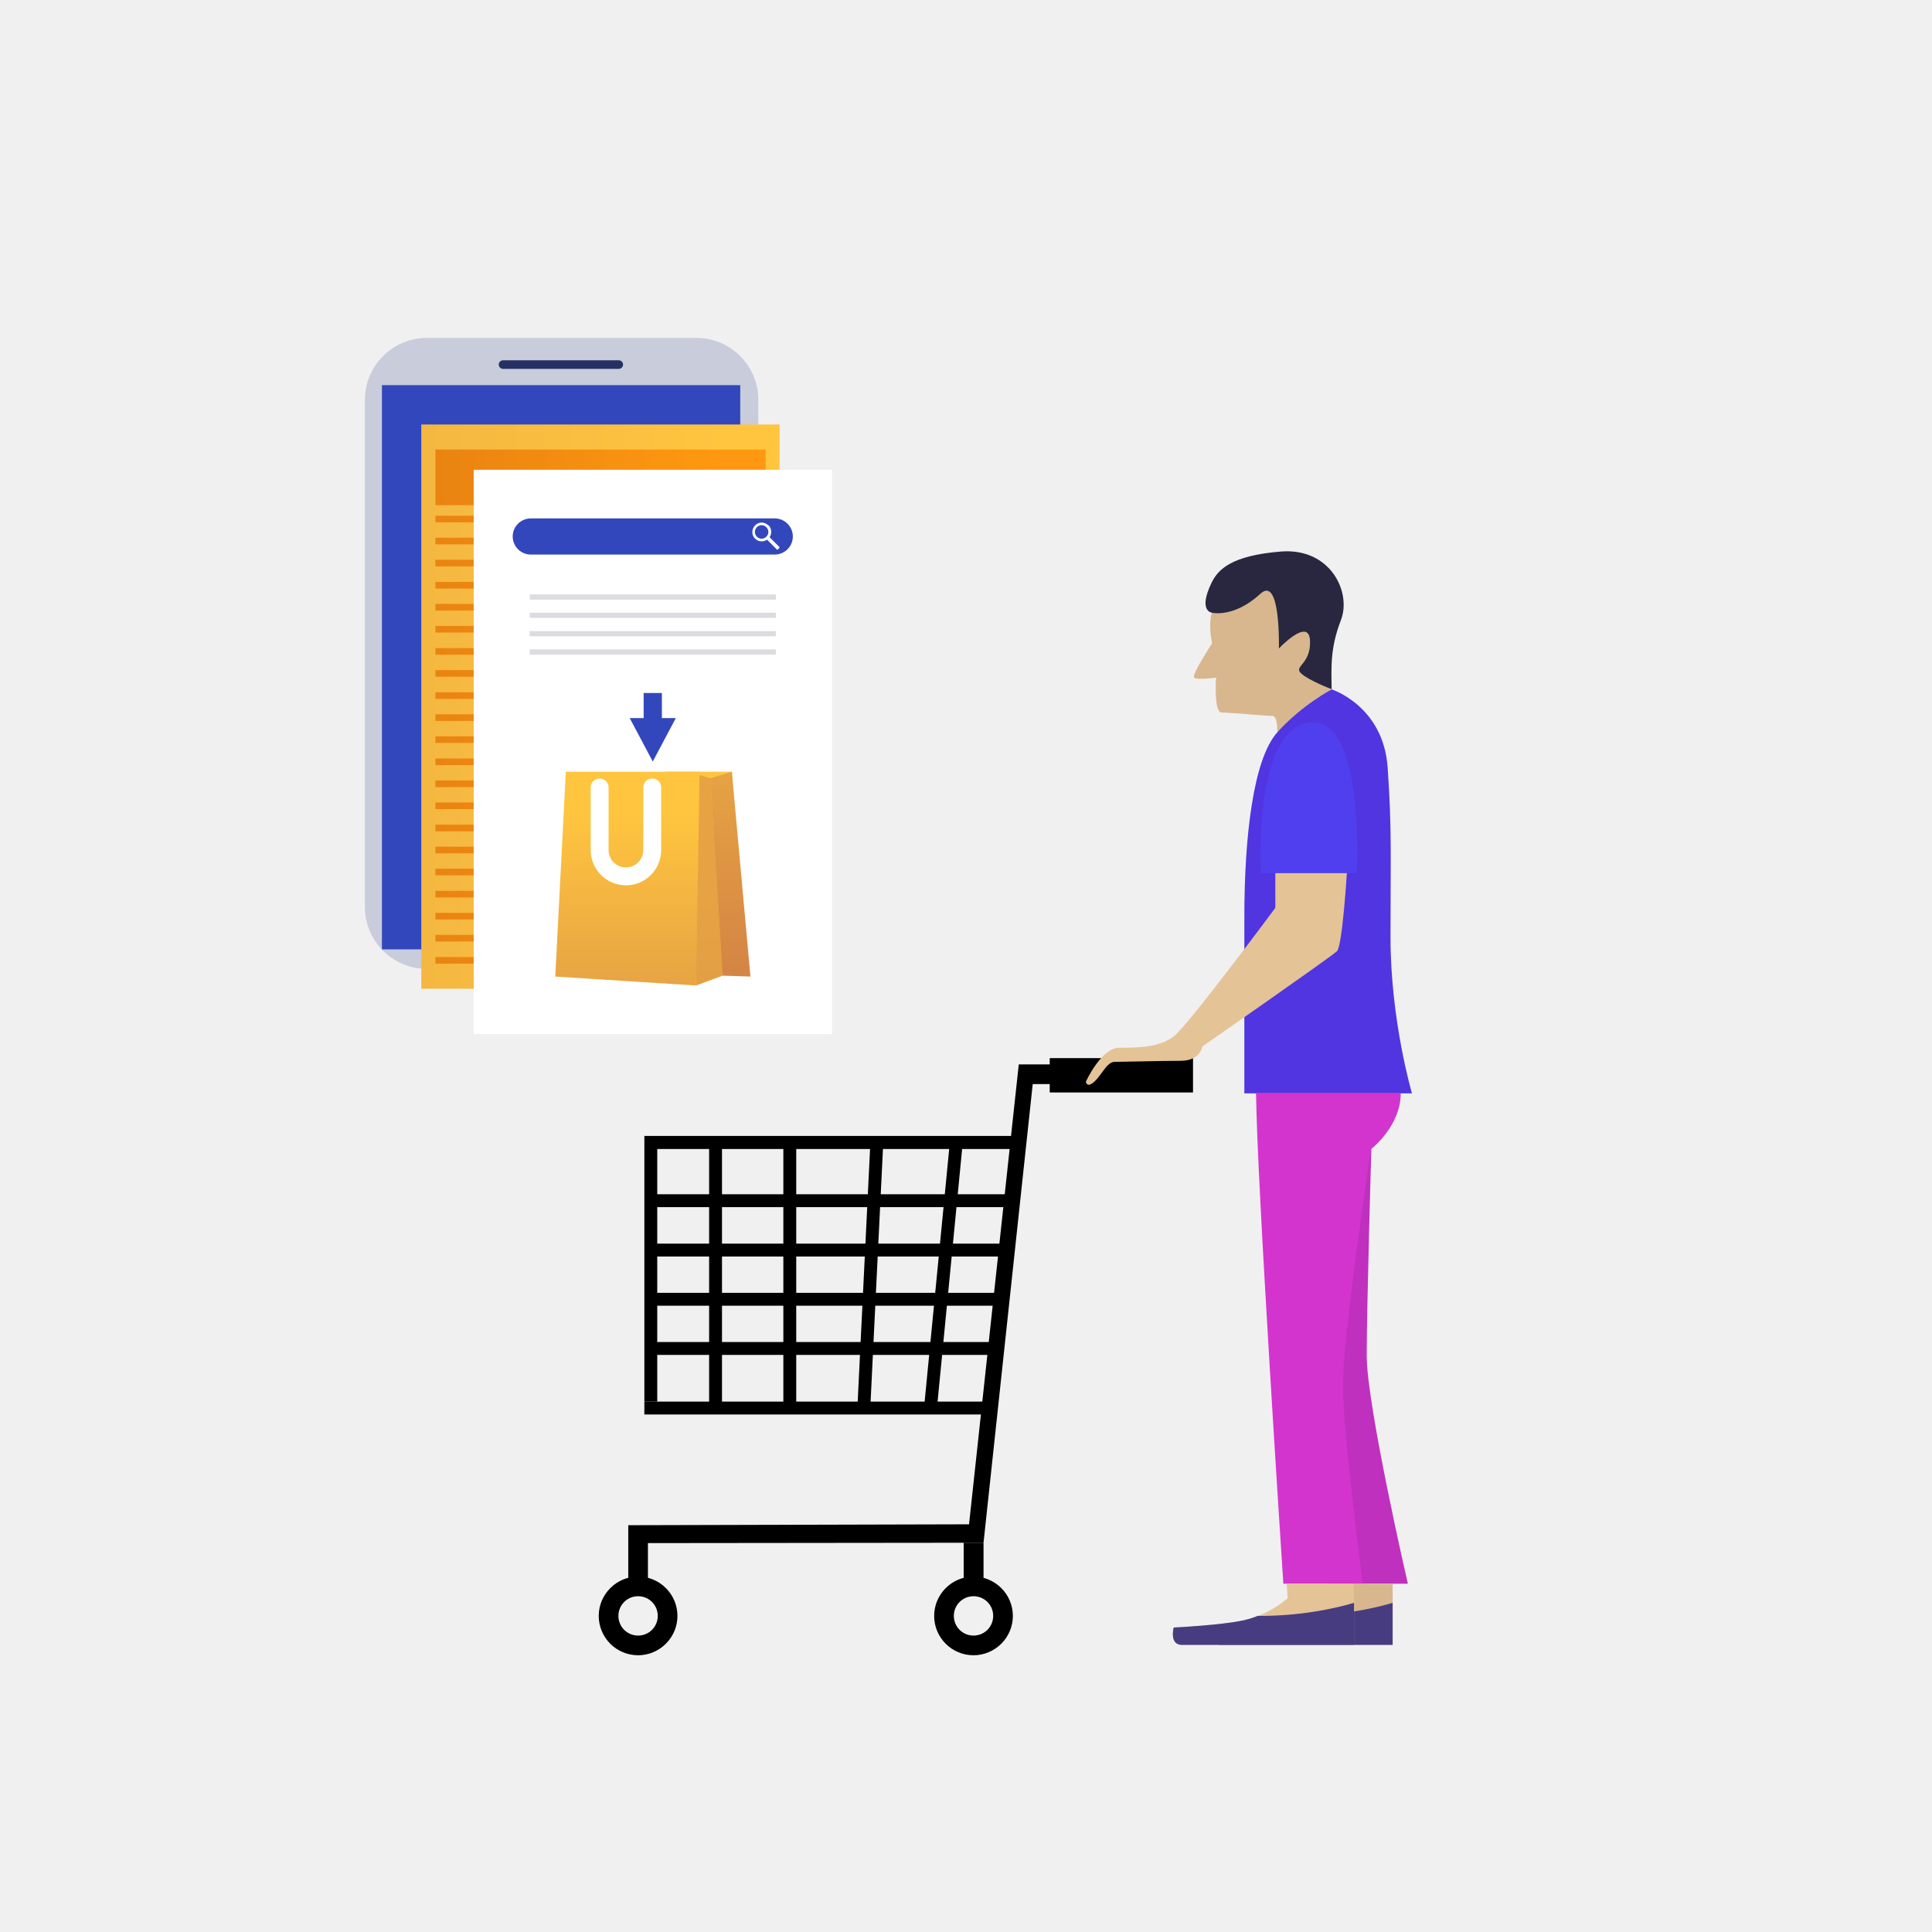
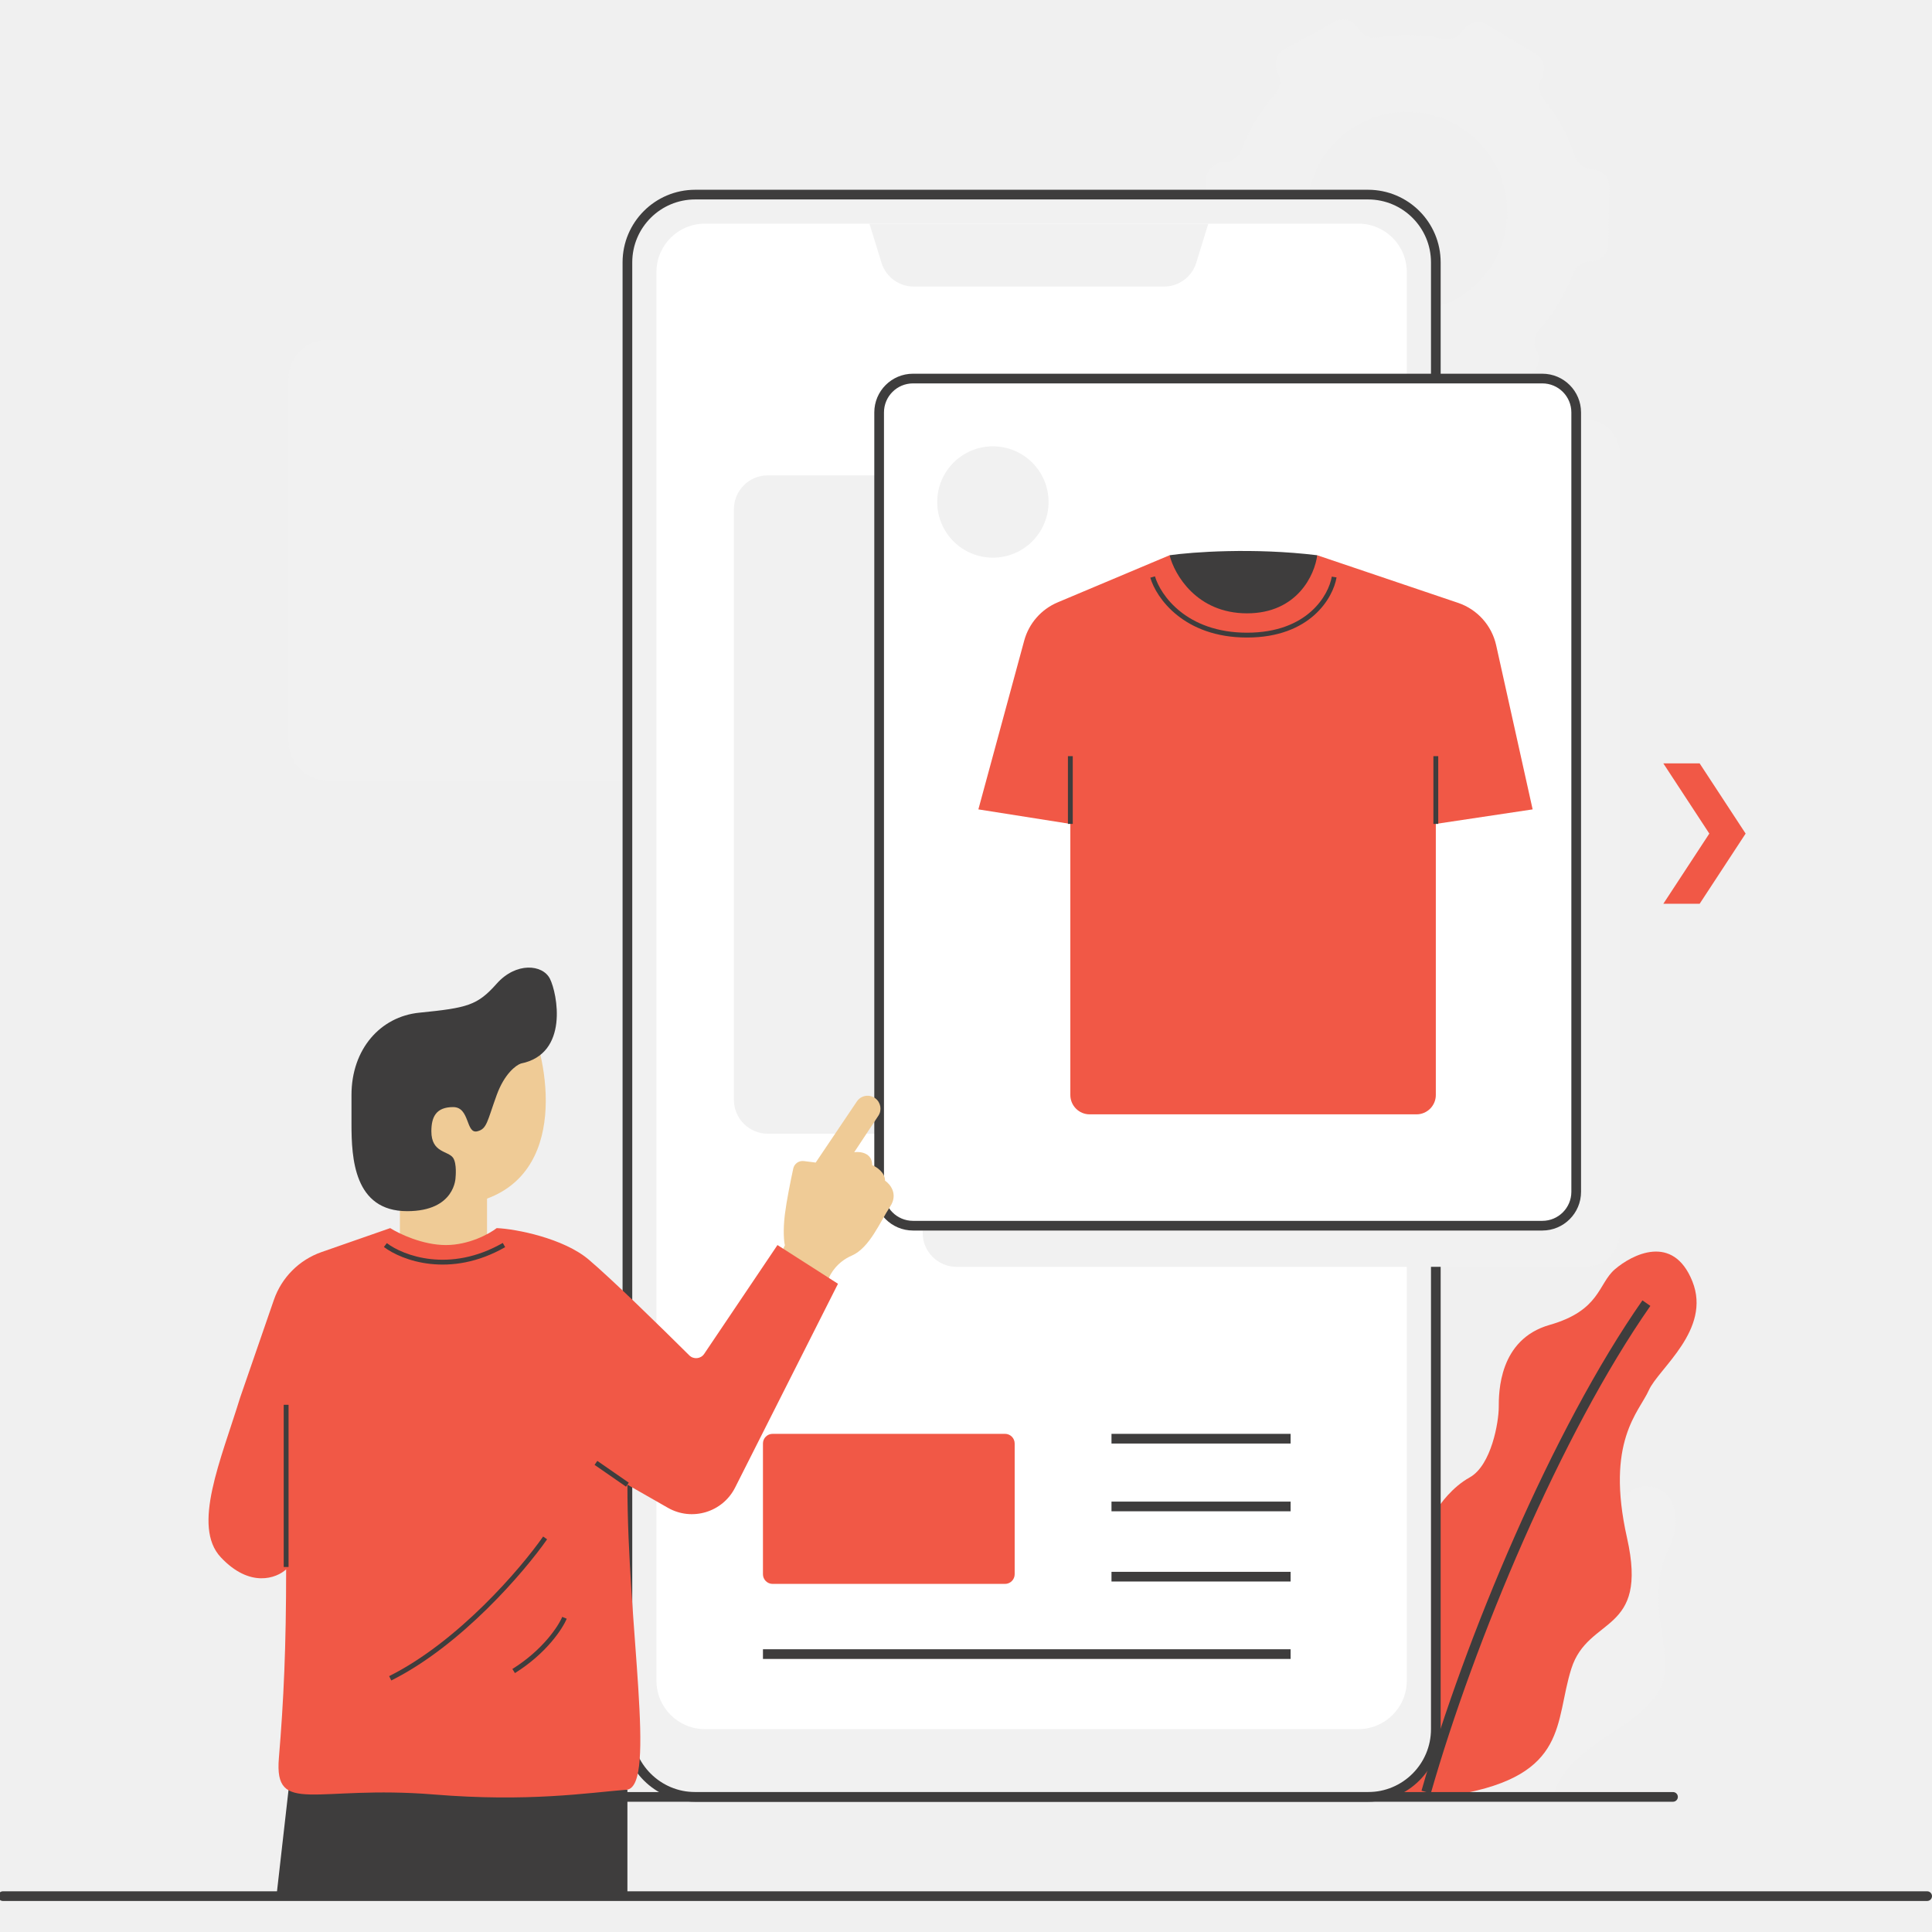
- <svg xmlns="http://www.w3.org/2000/svg" xmlns:xlink="http://www.w3.org/1999/xlink" viewBox="0 0 108 108">
+ <svg xmlns="http://www.w3.org/2000/svg" width="3000" height="3000" fill="none" viewBox="0 0 3000 3000" id="online-shopping-app">
+   <g clip-path="url(#clip0_101_35885)">
+     <path fill="#F1F1F1" d="M448.073 587.817C448.073 554.606 474.996 527.684 508.207 527.684H974.244V1211.71H508.207C474.996 1211.71 448.073 1184.78 448.073 1151.57V587.817Z" />
+     <path fill="#F1F1F1" fill-rule="evenodd" d="M549.549 685.535H623.046L628.475 723.118L664.338 995.681C665.323 1003.16 671.699 1008.75 679.243 1008.75H974.244V723.118H699.884L690.488 678.018L683.585 644.885C682.133 637.913 675.989 632.917 668.868 632.917H549.549C541.247 632.917 534.516 639.648 534.516 647.951V670.501C534.516 678.804 541.247 685.535 549.549 685.535ZM737.467 1136.54C764.451 1136.54 786.326 1114.66 786.326 1087.68C786.326 1060.7 764.451 1038.82 737.467 1038.82C710.483 1038.82 688.609 1060.7 688.609 1087.68C688.609 1114.66 710.483 1136.54 737.467 1136.54Z" clip-rule="evenodd" />
+     <path fill="#F1F1F1" d="M2567.79 2309.15C2540.73 2303.13 2521.44 2321.67 2515.17 2331.7L2210.74 2790.22H2413.7C2412.44 2776.44 2427.98 2737.6 2500.14 2692.5C2590.34 2636.12 2590.34 2606.06 2582.82 2553.44C2575.31 2500.82 2567.79 2451.96 2590.34 2406.86C2612.89 2361.76 2601.61 2316.66 2567.79 2309.15Z" />
+     <path fill="#F15846" d="M2282.15 2294.11C2255.09 2309.15 2235.8 2335.46 2229.54 2346.73L2199.47 2662.43L2109.27 2786.46H2263.36C2436.25 2756.39 2413.7 2673.71 2440 2591.02C2466.31 2508.34 2560.27 2538.41 2526.45 2388.07C2492.62 2237.74 2545.24 2192.64 2560.27 2158.81C2575.31 2124.99 2657.99 2064.85 2627.92 1989.69C2597.86 1914.52 2533.96 1948.34 2507.65 1970.89C2481.35 1993.44 2485.1 2034.79 2406.18 2057.34C2327.25 2079.89 2327.25 2162.57 2327.25 2185.12C2327.25 2207.67 2315.98 2275.32 2282.15 2294.11Z" />
+     <path fill="#3E3D3D" fill-rule="evenodd" d="M2207.28 2780.63C2275.07 2543.36 2410.66 2219.3 2550.35 2019.21L2562.68 2027.81C2424.25 2226.11 2289.24 2548.48 2221.73 2784.76L2207.28 2780.63Z" clip-rule="evenodd" />
+     <path fill="#F1F1F1" fill-rule="evenodd" d="M2271.58 47.171C2279.3 34.367 2295.94 30.244 2308.74 37.963L2384.7 83.754C2397.5 91.473 2401.62 108.11 2393.91 120.914C2387.58 131.402 2389.2 144.743 2397 154.19C2418.84 180.665 2435.25 210.752 2445.81 242.685C2449.66 254.327 2460.11 262.805 2472.37 263.037C2487.34 263.32 2499.25 275.689 2498.97 290.663L2497.29 379.276C2497.01 394.232 2484.65 406.128 2469.7 405.845C2457.46 405.613 2446.72 413.673 2442.42 425.136C2436.57 440.749 2429.21 456.049 2420.29 470.845C2411.37 485.64 2401.28 499.293 2390.2 511.756C2382.07 520.906 2379.96 534.169 2385.88 544.884C2393.11 557.978 2388.36 574.457 2375.27 581.69L2297.69 624.544C2284.58 631.786 2268.08 627.029 2260.84 613.919C2254.91 603.186 2242.53 597.907 2230.44 599.938C2197.27 605.511 2163 605.04 2129.39 598.087C2117.4 595.606 2104.85 600.402 2098.52 610.891C2090.8 623.695 2074.17 627.817 2061.36 620.098L1985.41 574.307C1972.6 566.588 1968.48 549.951 1976.2 537.148C1982.52 526.659 1980.9 513.319 1973.11 503.872C1951.27 477.397 1934.85 447.309 1924.29 415.376C1920.44 403.734 1910 395.256 1897.74 395.024C1882.76 394.741 1870.85 382.372 1871.14 367.397L1872.81 278.785C1873.1 263.829 1885.45 251.933 1900.41 252.216C1912.65 252.448 1923.39 244.388 1927.68 232.925C1933.53 217.312 1940.89 202.012 1949.81 187.216C1958.73 172.421 1968.83 158.768 1979.9 146.305C1988.03 137.155 1990.15 123.892 1984.23 113.177C1976.99 100.083 1981.74 83.604 1994.84 76.371L2072.42 33.517C2085.53 26.275 2102.03 31.032 2109.27 44.142C2115.2 54.875 2127.57 60.154 2139.66 58.123C2172.83 52.55 2207.1 53.021 2240.71 59.974C2252.71 62.455 2265.26 57.659 2271.58 47.171ZM2318.08 409.229C2273.79 482.701 2178.32 506.356 2104.85 462.063C2031.38 417.77 2007.73 322.303 2052.02 248.831C2096.31 175.359 2191.78 151.705 2265.25 195.998C2338.72 240.291 2362.38 335.758 2318.08 409.229Z" clip-rule="evenodd" />
+     <path fill="#F1F1F1" d="M974.244 407.416C974.244 349.297 1021.36 302.182 1079.48 302.182H2124.3C2182.42 302.182 2229.54 349.297 2229.54 407.416V2684.98C2229.54 2743.1 2182.42 2790.22 2124.3 2790.22H1079.48C1021.36 2790.22 974.244 2743.1 974.244 2684.98V407.416Z" />
+     <path fill="#3E3D3D" fill-rule="evenodd" d="M966.727 407.416C966.727 345.145 1017.21 294.665 1079.48 294.665H2124.3C2186.57 294.665 2237.05 345.145 2237.05 407.416V2684.98C2237.05 2747.25 2186.57 2797.73 2124.3 2797.73H1079.48C1017.21 2797.73 966.727 2747.25 966.727 2684.98V407.416ZM1079.48 309.698C1025.51 309.698 981.761 353.448 981.761 407.416V2684.98C981.761 2738.95 1025.51 2782.7 1079.48 2782.7H2124.3C2178.27 2782.7 2222.02 2738.95 2222.02 2684.98V407.416C2222.02 353.448 2178.27 309.698 2124.3 309.698H1079.48Z" clip-rule="evenodd" />
+     <path fill="#fff" d="M1019.34 422.449C1019.34 380.936 1053 347.282 1094.51 347.282H2109.27C2150.78 347.282 2184.44 380.936 2184.44 422.449V2609.82C2184.44 2651.33 2150.78 2684.98 2109.27 2684.98H1094.51C1053 2684.98 1019.34 2651.33 1019.34 2609.82V422.449Z" />
+     <path fill="#F1F1F1" d="M1139.61 790.768C1139.61 761.709 1163.17 738.151 1192.23 738.151H1365.11V1760.43H1192.23C1163.17 1760.43 1139.61 1736.87 1139.61 1707.81V790.768Z" />
+     <path fill="#3E3D3D" fill-rule="evenodd" d="M-2.93 2944.31C-2.93 2940.16.436 2936.79 4.587 2936.79H2992.48C2996.63 2936.79 3000 2940.16 3000 2944.31 3000 2948.46 2996.63 2951.83 2992.48 2951.83H4.587C.436 2951.83-2.93 2948.46-2.93 2944.31zM808.876 2790.22C808.876 2786.06 812.241 2782.7 816.393 2782.7L2597.86 2782.7C2602.01 2782.7 2605.37 2786.06 2605.37 2790.22 2605.37 2794.37 2602.01 2797.73 2597.86 2797.73L816.393 2797.73C812.241 2797.73 808.876 2794.37 808.876 2790.22z" clip-rule="evenodd" />
+     <path fill="#3E3D3D" d="M974.244 2778.94V2944.31H429.282L448.074 2778.94H974.244Z" />
+     <path fill="#EFCB96" d="M620.958 1839.35H756.259V1974.65H620.958V1839.35Z" />
+     <path fill="#EFCB96" d="M681.093 1873.18C870.514 1873.18 860.241 1697.79 831.427 1610.09L696.126 1640.16C612.189 1717.83 491.671 1873.18 681.093 1873.18Z" />
+     <path fill="#3E3D3D" d="M632.233 1880.69C707.401 1880.69 707.401 1828.08 707.401 1828.08C707.401 1828.08 709.656 1807.03 703.642 1798.01C696.125 1786.73 669.817 1790.49 669.817 1756.67C669.817 1734.12 677.334 1719.08 703.642 1719.08C729.951 1719.08 722.995 1761.22 741.226 1756.67C756.259 1752.91 756.259 1741.63 771.293 1700.29C783.319 1667.22 801.36 1653.94 808.876 1651.43C884.044 1636.4 865.252 1542.44 853.977 1519.89C842.702 1497.34 801.36 1493.58 771.293 1527.41C741.226 1561.23 726.192 1564.99 651.025 1572.51C590.891 1578.52 545.791 1628.88 545.791 1700.29V1745.39C545.791 1798.01 549.549 1880.69 632.233 1880.69Z" />
+     <path fill="#F1F1F1" d="M1432.76 704.327C1432.76 675.267 1456.32 651.709 1485.38 651.709H2462.55C2491.61 651.709 2515.17 675.267 2515.17 704.327V1914.52C2515.17 1943.58 2491.61 1967.14 2462.55 1967.14H1485.38C1456.32 1967.14 1432.76 1943.58 1432.76 1914.52V704.327Z" />
+     <path fill="#fff" d="M1365.11 640.434C1365.11 611.375 1388.67 587.817 1417.73 587.817H2394.9C2423.96 587.817 2447.52 611.375 2447.52 640.434V1850.63C2447.52 1879.69 2423.96 1903.24 2394.9 1903.24H1417.73C1388.67 1903.24 1365.11 1879.69 1365.11 1850.63V640.434Z" />
+     <path fill="#3E3D3D" fill-rule="evenodd" d="M1357.6 640.435C1357.6 607.224 1384.52 580.301 1417.73 580.301H2394.9C2428.12 580.301 2455.04 607.224 2455.04 640.435V1850.63C2455.04 1883.84 2428.12 1910.76 2394.9 1910.76H1417.73C1384.52 1910.76 1357.6 1883.84 1357.6 1850.63V640.435zM1417.73 595.334C1392.82 595.334 1372.63 615.526 1372.63 640.435V1850.63C1372.63 1875.53 1392.82 1895.73 1417.73 1895.73H2394.9C2419.81 1895.73 2440 1875.53 2440 1850.63V640.435C2440 615.526 2419.81 595.334 2394.9 595.334H1417.73zM2004.03 2241.5H1725.92V2226.46H2004.03V2241.5zM2004.03 2346.73H1725.92V2331.7H2004.03V2346.73zM2004.03 2455.72H1725.92V2440.69H2004.03V2455.72zM2004.03 2575.99H1184.71V2560.96H2004.03V2575.99z" clip-rule="evenodd" />
+     <path fill="#EFCB96" d="M1218.77 1933.72L1214.78 1941.75L1286.55 1985.93C1289.21 1977.9 1300.11 1959.42 1322.44 1949.79C1350.35 1937.74 1366.3 1897.58 1382.25 1873.49C1395.01 1854.21 1382.25 1838.68 1374.28 1833.33C1374.28 1820.48 1360.98 1811.91 1354.34 1809.23C1354.34 1789.96 1335.73 1787.82 1326.43 1789.15L1363.88 1732.57C1369.72 1723.75 1367.7 1711.9 1359.25 1705.52C1350.08 1698.6 1336.98 1700.78 1330.56 1710.31L1266.62 1805.22L1248.21 1802.9C1240.55 1801.94 1233.4 1806.92 1231.77 1814.47C1227.39 1834.75 1221.31 1865.07 1218.77 1885.53C1215.58 1911.23 1217.44 1928.37 1218.77 1933.72Z" />
+     <path fill="#F1F1F1" d="M1628.2 779.494C1628.2 827.234 1589.5 865.936 1541.76 865.936C1494.02 865.936 1455.31 827.234 1455.31 779.494C1455.31 731.753 1494.02 693.051 1541.76 693.051C1589.5 693.051 1628.2 731.753 1628.2 779.494Z" />
+     <path fill="#3E3D3D" d="M2045.38 862.178C1946.16 850.151 1851.19 857.167 1816.12 862.178L1797.32 956.137L1846.18 1005L2071.68 941.103L2045.38 862.178Z" />
+     <path fill="#F15846" d="M1642.41 935.317L1816.12 862.178C1823.63 892.245 1858.21 952.378 1936.38 952.378C2014.56 952.378 2041.62 892.245 2045.38 862.178L2264.08 936.104C2293.96 946.207 2316.4 971.191 2323.24 1001.99L2379.87 1256.81L2229.54 1279.36V1700.29C2229.54 1716.9 2216.07 1730.36 2199.47 1730.36H1692.09C1675.49 1730.36 1662.02 1716.9 1662.02 1700.29V1279.36L1519.21 1256.81L1590.37 994.807C1597.64 968.027 1616.83 946.086 1642.41 935.317Z" />
+     <path fill="#F1F1F1" d="M1350.08 347.282H1876.25L1857.61 407.856C1850.82 429.934 1830.42 445 1807.32 445H1419.01C1395.91 445 1375.51 429.934 1368.72 407.856L1350.08 347.282Z" />
+     <path fill="#F15846" fill-rule="evenodd" d="M2582.82 1185.4H2639.2L2710.61 1294.39L2639.2 1403.38H2611.01H2582.82L2654.23 1294.39L2582.82 1185.4Z" clip-rule="evenodd" />
+     <path fill="#3E3D3D" fill-rule="evenodd" d="M1936.38 989.962C1838.31 989.962 1795.38 928.538 1786.2 897.055L1793.42 894.95C1801.77 923.601 1842.03 982.445 1936.38 982.445C2030.61 982.445 2063.24 923.791 2067.98 895.385L2075.39 896.62C2070.1 928.348 2034.59 989.962 1936.38 989.962ZM1665.78 1174.12V1279.36H1658.27V1174.12H1665.78ZM2233.29 1174.12V1279.36H2225.78V1174.12H2233.29Z" clip-rule="evenodd" />
+     <path fill="#F15846" d="M974.243 2778.94C1019.34 2769.92 974.243 2527.13 974.243 2305.39L1037.06 2341.28C1074.43 2362.64 1122.06 2348.32 1141.46 2309.9L1301.22 1993.44L1207.26 1933.31L1093.43 2102.33C1088.15 2110.18 1077.02 2111.26 1070.31 2104.59C1025.55 2060.11 949.498 1985.8 914.109 1955.86C875.022 1922.79 801.358 1908.25 771.292 1907C760.016 1915.77 728.446 1933.31 692.366 1933.31C656.286 1933.31 619.704 1915.77 605.924 1907L499.346 1944.18C464.591 1956.3 437.301 1983.68 425.283 2018.47L372.905 2170.09C342.838 2267.8 297.738 2370.03 342.838 2418.14C387.938 2466.25 429.28 2450.71 444.314 2436.93C444.314 2557.2 440.556 2639.88 433.039 2730.08C425.522 2820.28 489.415 2771.42 673.574 2786.46C820.902 2798.48 911.603 2783.95 974.243 2778.94Z" />
+     <path fill="#3E3D3D" fill-rule="evenodd" d="M784.432 1936.57C698.72 1985.55 623.43 1957.1 596.13 1936.3L600.686 1930.32C626.003 1949.61 698.041 1977.28 780.703 1930.05L784.432 1936.57ZM448.074 2433.17H440.557V2181.36H448.074V2433.17ZM927.525 2268.47L976.383 2302.3L972.105 2308.48L923.246 2274.65L927.525 2268.47ZM604.244 2602.7C711.665 2548.98 808.446 2435.82 843.381 2385.92L849.539 2390.23C814.318 2440.54 716.666 2554.89 607.606 2609.42L604.244 2602.7ZM795.609 2591.59C843.087 2561.92 867.107 2524.93 873.057 2510.65L879.996 2513.54C873.418 2529.33 848.33 2567.51 799.593 2597.97L795.609 2591.59Z" clip-rule="evenodd" />
+     <path fill="#F15846" d="M1184.71 2241.5C1184.71 2233.19 1191.44 2226.46 1199.75 2226.46H1560.55C1568.85 2226.46 1575.58 2233.19 1575.58 2241.5V2444.45C1575.58 2452.75 1568.85 2459.48 1560.55 2459.48H1199.75C1191.44 2459.48 1184.71 2452.75 1184.71 2444.45V2241.5Z" />
+   </g>
  <defs>
-     <style>
-       .cls-1 {
-         fill: url(#Unbenannter_Verlauf_10-2);
-       }
- 
-       .cls-2 {
-         fill: url(#Unbenannter_Verlauf_39-14);
-       }
- 
-       .cls-2, .cls-3, .cls-4, .cls-5, .cls-6, .cls-7, .cls-8, .cls-9, .cls-10, .cls-11, .cls-12, .cls-13, .cls-14, .cls-15, .cls-16, .cls-17, .cls-18, .cls-19, .cls-20, .cls-21, .cls-22, .cls-23 {
-         mix-blend-mode: multiply;
-       }
- 
-       .cls-3 {
-         fill: url(#Unbenannter_Verlauf_39-13);
-       }
- 
-       .cls-24 {
-         fill: url(#Unbenannter_Verlauf_15);
-       }
- 
-       .cls-4 {
-         fill: url(#Unbenannter_Verlauf_39-22);
-       }
- 
-       .cls-25 {
-         fill: #503fef;
-       }
- 
-       .cls-26 {
-         fill: #fff;
-       }
- 
-       .cls-5 {
-         fill: url(#Unbenannter_Verlauf_39-19);
-       }
- 
-       .cls-6 {
-         fill: url(#Unbenannter_Verlauf_39-20);
-       }
- 
-       .cls-7 {
-         fill: url(#Unbenannter_Verlauf_39-18);
-       }
- 
-       .cls-8 {
-         fill: url(#Unbenannter_Verlauf_39-16);
-       }
- 
-       .cls-27 {
-         isolation: isolate;
-       }
- 
-       .cls-9 {
-         fill: url(#Unbenannter_Verlauf_39-4);
-       }
- 
-       .cls-10 {
-         fill: url(#Unbenannter_Verlauf_39-5);
-       }
- 
-       .cls-28 {
-         fill: #bf30bf;
-       }
- 
-       .cls-29 {
-         fill: #5035e1;
-       }
- 
-       .cls-11 {
-         fill: url(#Unbenannter_Verlauf_39-15);
-       }
- 
-       .cls-12 {
-         fill: url(#Unbenannter_Verlauf_39-8);
-       }
- 
-       .cls-30 {
-         fill: #483c80;
-       }
- 
-       .cls-31 {
-         fill: none;
-         stroke: #fff;
-         stroke-linecap: round;
-         stroke-miterlimit: 10;
-       }
- 
-       .cls-32 {
-         fill: #253163;
-       }
- 
-       .cls-33 {
-         fill: #e4c396;
-       }
- 
-       .cls-13 {
-         fill: url(#Unbenannter_Verlauf_39-11);
-       }
- 
-       .cls-34 {
-         fill: url(#Unbenannter_Verlauf_39);
-       }
- 
-       .cls-14 {
-         fill: url(#Unbenannter_Verlauf_39-12);
-       }
- 
-       .cls-15 {
-         fill: url(#Unbenannter_Verlauf_39-7);
-       }
- 
-       .cls-35 {
-         fill: #dcdce0;
-       }
- 
-       .cls-16 {
-         fill: url(#Unbenannter_Verlauf_39-10);
-       }
- 
-       .cls-36 {
-         fill: #3347bc;
-       }
- 
-       .cls-37 {
-         fill: #d334ce;
-       }
- 
-       .cls-17 {
-         fill: url(#Unbenannter_Verlauf_39-21);
-       }
- 
-       .cls-18 {
-         fill: url(#Unbenannter_Verlauf_39-17);
-       }
- 
-       .cls-19 {
-         fill: url(#Unbenannter_Verlauf_39-3);
-       }
- 
-       .cls-20 {
-         fill: url(#Unbenannter_Verlauf_39-2);
-       }
- 
-       .cls-21 {
-         fill: url(#Unbenannter_Verlauf_39-9);
-       }
- 
-       .cls-38 {
-         fill: #28273f;
-       }
- 
-       .cls-39 {
-         fill: #d8b78f;
-       }
- 
-       .cls-40 {
-         fill: #c8ccdb;
-       }
- 
-       .cls-22 {
-         fill: url(#Unbenannter_Verlauf_39-6);
-       }
- 
-       .cls-23 {
-         fill: url(#Unbenannter_Verlauf_39-23);
-       }
- 
-       .cls-41 {
-         fill: url(#Unbenannter_Verlauf_10);
-       }
- 
-       .cls-42 {
-         fill: url(#Unbenannter_Verlauf_12);
-       }
-     </style>
-     <linearGradient id="Unbenannter_Verlauf_39" data-name="Unbenannter Verlauf 39" x1="23.55" y1="39.5" x2="43.58" y2="39.5" gradientUnits="userSpaceOnUse">
-       <stop offset="0" stop-color="#f4b741" />
-       <stop offset=".84" stop-color="#ffc53f" />
-     </linearGradient>
-     <linearGradient id="Unbenannter_Verlauf_39-2" data-name="Unbenannter Verlauf 39" x1="24.34" y1="26.68" x2="42.79" y2="26.68" xlink:href="#Unbenannter_Verlauf_39" />
-     <linearGradient id="Unbenannter_Verlauf_39-3" data-name="Unbenannter Verlauf 39" x1="24.34" y1="29.01" x2="42.79" y2="29.01" xlink:href="#Unbenannter_Verlauf_39" />
-     <linearGradient id="Unbenannter_Verlauf_39-4" data-name="Unbenannter Verlauf 39" x1="24.34" y1="30.25" x2="42.79" y2="30.25" xlink:href="#Unbenannter_Verlauf_39" />
-     <linearGradient id="Unbenannter_Verlauf_39-5" data-name="Unbenannter Verlauf 39" x1="24.34" y1="31.48" x2="42.79" y2="31.48" xlink:href="#Unbenannter_Verlauf_39" />
-     <linearGradient id="Unbenannter_Verlauf_39-6" data-name="Unbenannter Verlauf 39" x1="24.34" y1="32.71" x2="42.79" y2="32.71" xlink:href="#Unbenannter_Verlauf_39" />
-     <linearGradient id="Unbenannter_Verlauf_39-7" data-name="Unbenannter Verlauf 39" x1="24.34" y1="33.95" x2="42.79" y2="33.95" xlink:href="#Unbenannter_Verlauf_39" />
-     <linearGradient id="Unbenannter_Verlauf_39-8" data-name="Unbenannter Verlauf 39" x1="24.34" y1="35.18" x2="42.79" y2="35.18" xlink:href="#Unbenannter_Verlauf_39" />
-     <linearGradient id="Unbenannter_Verlauf_39-9" data-name="Unbenannter Verlauf 39" x1="24.34" y1="36.41" x2="42.79" y2="36.41" xlink:href="#Unbenannter_Verlauf_39" />
-     <linearGradient id="Unbenannter_Verlauf_39-10" data-name="Unbenannter Verlauf 39" x1="24.34" y1="37.65" x2="42.79" y2="37.65" xlink:href="#Unbenannter_Verlauf_39" />
-     <linearGradient id="Unbenannter_Verlauf_39-11" data-name="Unbenannter Verlauf 39" x1="24.34" y1="38.88" x2="42.79" y2="38.88" xlink:href="#Unbenannter_Verlauf_39" />
-     <linearGradient id="Unbenannter_Verlauf_39-12" data-name="Unbenannter Verlauf 39" x1="24.34" y1="40.12" x2="42.79" y2="40.12" xlink:href="#Unbenannter_Verlauf_39" />
-     <linearGradient id="Unbenannter_Verlauf_39-13" data-name="Unbenannter Verlauf 39" x1="24.34" y1="41.35" x2="42.79" y2="41.35" xlink:href="#Unbenannter_Verlauf_39" />
-     <linearGradient id="Unbenannter_Verlauf_39-14" data-name="Unbenannter Verlauf 39" x1="24.34" y1="42.58" x2="42.79" y2="42.58" xlink:href="#Unbenannter_Verlauf_39" />
-     <linearGradient id="Unbenannter_Verlauf_39-15" data-name="Unbenannter Verlauf 39" x1="24.34" y1="43.82" x2="42.79" y2="43.82" xlink:href="#Unbenannter_Verlauf_39" />
-     <linearGradient id="Unbenannter_Verlauf_39-16" data-name="Unbenannter Verlauf 39" x1="24.34" y1="45.05" x2="42.79" y2="45.05" xlink:href="#Unbenannter_Verlauf_39" />
-     <linearGradient id="Unbenannter_Verlauf_39-17" data-name="Unbenannter Verlauf 39" x1="24.34" y1="46.28" x2="42.79" y2="46.28" xlink:href="#Unbenannter_Verlauf_39" />
-     <linearGradient id="Unbenannter_Verlauf_39-18" data-name="Unbenannter Verlauf 39" x1="24.34" y1="47.52" x2="42.79" y2="47.52" xlink:href="#Unbenannter_Verlauf_39" />
-     <linearGradient id="Unbenannter_Verlauf_39-19" data-name="Unbenannter Verlauf 39" x1="24.34" y1="48.75" x2="42.79" y2="48.75" xlink:href="#Unbenannter_Verlauf_39" />
-     <linearGradient id="Unbenannter_Verlauf_39-20" data-name="Unbenannter Verlauf 39" x1="24.34" y1="49.98" x2="42.79" y2="49.98" xlink:href="#Unbenannter_Verlauf_39" />
-     <linearGradient id="Unbenannter_Verlauf_39-21" data-name="Unbenannter Verlauf 39" x1="24.34" y1="51.22" x2="42.79" y2="51.22" xlink:href="#Unbenannter_Verlauf_39" />
-     <linearGradient id="Unbenannter_Verlauf_39-22" data-name="Unbenannter Verlauf 39" x1="24.34" y1="52.45" x2="42.79" y2="52.45" xlink:href="#Unbenannter_Verlauf_39" />
-     <linearGradient id="Unbenannter_Verlauf_39-23" data-name="Unbenannter Verlauf 39" x1="24.34" y1="53.68" x2="42.79" y2="53.68" xlink:href="#Unbenannter_Verlauf_39" />
-     <linearGradient id="Unbenannter_Verlauf_10" data-name="Unbenannter Verlauf 10" x1="473.8" y1="43.3" x2="473.8" y2="56.38" gradientTransform="translate(513.21) rotate(-180) scale(1 -1)" gradientUnits="userSpaceOnUse">
-       <stop offset=".16" stop-color="#ffc53f" />
-       <stop offset="1" stop-color="#e39e44" />
-     </linearGradient>
-     <linearGradient id="Unbenannter_Verlauf_12" data-name="Unbenannter Verlauf 12" x1="473.76" y1="43.3" x2="473.76" y2="56.85" gradientTransform="translate(513.21) rotate(-180) scale(1 -1)" gradientUnits="userSpaceOnUse">
-       <stop offset=".48" stop-color="#e6a243" />
-       <stop offset="1" stop-color="#e39e44" />
-     </linearGradient>
-     <linearGradient id="Unbenannter_Verlauf_15" data-name="Unbenannter Verlauf 15" x1="-841.05" y1="43.3" x2="-841.05" y2="56.28" gradientTransform="translate(881.88)" gradientUnits="userSpaceOnUse">
-       <stop offset="0" stop-color="#e6a243" />
-       <stop offset="1" stop-color="#d18044" />
-     </linearGradient>
-     <linearGradient id="Unbenannter_Verlauf_10-2" data-name="Unbenannter Verlauf 10" x1="35.07" y1="43.3" x2="35.07" y2="56.85" gradientTransform="matrix(1, 0, 0, 1, 0, 0)" xlink:href="#Unbenannter_Verlauf_10" />
+     <clipPath id="clip0_101_35885">
+       <rect width="3000" height="3000" fill="#fff" />
+     </clipPath>
  </defs>
-   <g class="cls-27">
-     <g id="Layer_1" data-name="Layer 1">
-       <g>
-         <g>
-           <g>
-             <rect class="cls-40" x="20.4" y="18.89" width="21.99" height="35.27" rx="3.46" ry="3.46" />
-             <rect class="cls-36" x="21.35" y="21.53" width="20.03" height="31.54" />
-             <path class="cls-32" d="m34.59,20.62h-6.47c-.13,0-.24-.11-.24-.24h0c0-.13.11-.24.24-.24h6.47c.13,0,.24.11.24.24h0c0,.13-.11.24-.24.24Z" />
-           </g>
-           <g>
-             <rect class="cls-34" x="23.55" y="23.73" width="20.03" height="31.54" />
-             <g>
-               <rect class="cls-20" x="24.34" y="25.13" width="18.46" height="3.11" />
-               <rect class="cls-19" x="24.34" y="28.83" width="18.46" height=".37" />
-               <rect class="cls-9" x="24.34" y="30.06" width="18.46" height=".37" />
-               <rect class="cls-10" x="24.34" y="31.29" width="18.46" height=".37" />
-               <rect class="cls-22" x="24.34" y="32.53" width="18.46" height=".37" />
-               <rect class="cls-15" x="24.34" y="33.76" width="18.46" height=".37" />
-               <rect class="cls-12" x="24.34" y="34.99" width="18.46" height=".37" />
-               <rect class="cls-21" x="24.34" y="36.23" width="18.46" height=".37" />
-               <rect class="cls-16" x="24.34" y="37.46" width="18.46" height=".37" />
-               <rect class="cls-13" x="24.34" y="38.7" width="18.46" height=".37" />
-               <rect class="cls-14" x="24.34" y="39.93" width="18.46" height=".37" />
-               <rect class="cls-3" x="24.34" y="41.16" width="18.46" height=".37" />
-               <rect class="cls-2" x="24.34" y="42.4" width="18.46" height=".37" />
-               <rect class="cls-11" x="24.34" y="43.63" width="18.46" height=".37" />
-               <rect class="cls-8" x="24.34" y="44.86" width="18.46" height=".37" />
-               <rect class="cls-18" x="24.34" y="46.1" width="18.46" height=".37" />
-               <rect class="cls-7" x="24.34" y="47.33" width="18.46" height=".37" />
-               <rect class="cls-5" x="24.34" y="48.56" width="18.46" height=".37" />
-               <rect class="cls-6" x="24.34" y="49.8" width="18.46" height=".37" />
-               <rect class="cls-17" x="24.34" y="51.03" width="18.46" height=".37" />
-               <rect class="cls-4" x="24.34" y="52.26" width="18.46" height=".37" />
-               <rect class="cls-23" x="24.34" y="53.5" width="18.46" height=".37" />
-             </g>
-           </g>
-           <g>
-             <rect class="cls-26" x="26.48" y="26.26" width="20.03" height="31.54" />
-             <g>
-               <g>
-                 <g>
-                   <polygon class="cls-41" points="40.91 43.14 41.64 54.28 37.18 54.68 37.18 43.14 40.91 43.14" />
-                   <polygon class="cls-42" points="38.5 43.14 39.7 43.51 40.4 54.54 38.91 55.09 38.5 43.14" />
-                   <polygon class="cls-24" points="40.91 43.14 39.7 43.51 40.4 54.54 41.95 54.59 40.91 43.14" />
-                   <path class="cls-1" d="m31.63,43.14l-.59,11.45,7.87.5.2-11.95h-7.49Zm1.9,1.01c-.11,0-.21-.09-.21-.21s.09-.21.21-.21.21.09.21.21-.09.21-.21.21Zm2.94,0c-.11,0-.21-.09-.21-.21s.09-.21.21-.21.21.09.21.21-.09.21-.21.21Z" />
-                   <path class="cls-31" d="m33.52,44.02v3.5c0,.81.66,1.47,1.47,1.47h0c.81,0,1.47-.66,1.47-1.47v-3.5" />
-                 </g>
-                 <polygon class="cls-36" points="37 40.14 37 38.74 35.98 38.74 35.98 40.14 35.2 40.14 36.49 42.57 37.78 40.14 37 40.14" />
-               </g>
-               <g>
-                 <path class="cls-36" d="m43.31,31h-13.64c-.56,0-1.01-.46-1.01-1.01h0c0-.56.46-1.01,1.01-1.01h13.64c.56,0,1.01.46,1.01,1.01h0c0,.56-.46,1.01-1.01,1.01Z" />
-                 <path class="cls-26" d="m42.95,29.37c-.21-.21-.54-.21-.74,0s-.21.54,0,.74c.18.18.46.2.67.06l.57.57.14-.14-.57-.57c.14-.2.12-.49-.06-.67Zm-.11.63c-.15.15-.38.15-.53,0s-.15-.38,0-.53.38-.15.53,0c.15.15.15.38,0,.53Z" />
-               </g>
-               <g>
-                 <rect class="cls-35" x="29.61" y="33.23" width="13.76" height=".29" />
-                 <rect class="cls-35" x="29.61" y="34.25" width="13.76" height=".29" />
-                 <rect class="cls-35" x="29.61" y="35.28" width="13.76" height=".29" />
-                 <rect class="cls-35" x="29.61" y="36.3" width="13.76" height=".29" />
-               </g>
-             </g>
-           </g>
-         </g>
-         <g>
-           <g>
-             <g>
-               <g>
-                 <polygon points="36.22 89.07 35.12 89.07 35.12 85.26 54.17 85.21 56.95 59.5 60.74 59.5 60.74 60.6 57.73 60.6 54.98 86.24 36.22 86.26 36.22 89.07" />
-                 <rect x="53.87" y="86.24" width="1.11" height="2.82" />
-               </g>
-               <path d="m35.67,92.53c-1.22,0-2.2-.99-2.2-2.2s.99-2.2,2.2-2.2,2.2.99,2.2,2.2-.99,2.2-2.2,2.2Zm0-3.3c-.61,0-1.1.49-1.1,1.1s.49,1.1,1.1,1.1,1.1-.49,1.1-1.1-.49-1.1-1.1-1.1Z" />
-               <path d="m54.42,92.53c-1.22,0-2.2-.99-2.2-2.2s.99-2.2,2.2-2.2,2.2.99,2.2,2.2-.99,2.2-2.2,2.2Zm0-3.3c-.61,0-1.1.49-1.1,1.1s.49,1.1,1.1,1.1,1.1-.49,1.1-1.1-.49-1.1-1.1-1.1Z" />
-             </g>
-             <polygon points="36.74 78.35 36.02 78.35 36.02 63.5 56.99 63.5 56.99 64.23 36.74 64.23 36.74 78.35" />
-             <rect x="36.38" y="66.76" width="20.27" height=".72" />
-             <rect x="36.38" y="69.52" width="20.27" height=".72" />
-             <rect x="36.38" y="72.27" width="19.51" height=".72" />
-             <rect x="36.38" y="75.02" width="19.05" height=".72" />
-             <rect x="36.02" y="78.35" width="19.41" height=".72" />
-             <rect x="39.64" y="63.87" width=".72" height="14.85" />
-             <rect x="43.79" y="63.87" width=".72" height="14.85" />
-             <rect x="41.22" y="70.93" width="14.87" height=".72" transform="translate(-24.93 116.4) rotate(-87.2)" />
-             <rect x="45.28" y="70.93" width="14.92" height=".72" transform="translate(-23.32 116.88) rotate(-84.45)" />
-             <rect x="58.68" y="59.15" width="8.01" height="1.92" />
-           </g>
-           <g>
-             <path class="cls-39" d="m71.4,40.94s.05-.92-.29-.92-2.37-.19-2.82-.19-.31-1.95-.31-1.95c0,0-1.08.15-1.23,0-.15-.15,1.01-1.92,1.01-1.92,0,0-.43-1.67.41-2.52.85-.85,3.58-1.11,3.58.05s-.17,1.31-.17,1.83,1.17-.25,1.74.01c.56.26-.15,1.86-.15,2.2s1.27,1,1.27,1l-3.04,2.4Z" />
-             <path class="cls-29" d="m74.44,38.54s-1.68.88-3.04,2.4c-1.36,1.52-1.84,5.92-1.84,10.33v9.85h9.37s-1.2-4.08-1.2-8.73.08-6.05-.16-9.49c-.24-3.44-3.12-4.36-3.12-4.36Z" />
-             <path class="cls-25" d="m75.86,48.82h-5.39s-.44-8.44,2.94-8.44c2.89,0,2.44,8.44,2.44,8.44Z" />
-             <path class="cls-33" d="m71.29,48.82v1.93s-4.84,6.53-5.66,7.17c-.82.65-2.07.65-3.07.65s-1.86,1.9-1.86,1.9c0,0,.05.38.47,0,.42-.38.71-1.11,1.13-1.11s2.59-.06,3.7-.06,1.21-.8,1.21-.8c0,0,7.23-5.03,7.53-5.33.3-.3.55-4.36.55-4.36h-3.99Z" />
-             <path class="cls-28" d="m78.3,61.11c0,1.84-1.64,3.11-1.64,3.11,0,0-.26,8.8-.26,11.57s2.3,12.74,2.3,12.74h-4.44s-4.03-23.09-4.03-27.42h8.07Z" />
-             <path class="cls-37" d="m78.28,61.11c0,1.84-1.64,3.11-1.64,3.11,0,0-1.57,10.37-1.57,13.14s1.11,11.17,1.11,11.17h-4.44s-1.52-23.09-1.52-27.42h8.06Z" />
-             <g>
-               <path class="cls-39" d="m77.85,88.53v3.42h-9.62c-.72,0-.46-.97-.46-.97,0,0,2.69-.13,3.94-.41,1.47-.33,2.43-1.23,2.43-1.23l-.05-.81h3.76Z" />
-               <path class="cls-30" d="m72.49,90.32c-.24.1-.5.18-.78.25-1.25.28-3.94.41-3.94.41,0,0-.26.97.46.97h9.62v-2.35c-1.13.33-3,.74-5.36.73Z" />
-             </g>
-             <g>
-               <path class="cls-33" d="m75.69,88.53v3.42h-9.62c-.72,0-.46-.97-.46-.97,0,0,2.69-.13,3.94-.41,1.47-.33,2.43-1.23,2.43-1.23l-.05-.81h3.76Z" />
-               <path class="cls-30" d="m70.33,90.32c-.24.1-.5.18-.78.25-1.25.28-3.94.41-3.94.41,0,0-.26.97.46.97h9.62v-2.35c-1.13.33-3,.74-5.36.73Z" />
-             </g>
-             <path class="cls-38" d="m74.44,38.54c-.02-1.3-.08-2.32.52-3.88s-.59-4.04-3.34-3.83c-2.75.22-3.52.98-3.89,1.74-.78,1.61.02,1.68.02,1.68,0,0,1.22.31,2.71-1.06,1.14-1.05,1.03,3.06,1.03,3.06,0,0,1.68-1.78,1.74-.44.06,1.34-.94,1.42-.5,1.83.44.41,1.72.89,1.72.89Z" />
-           </g>
-         </g>
-       </g>
-     </g>
-   </g>
</svg>
